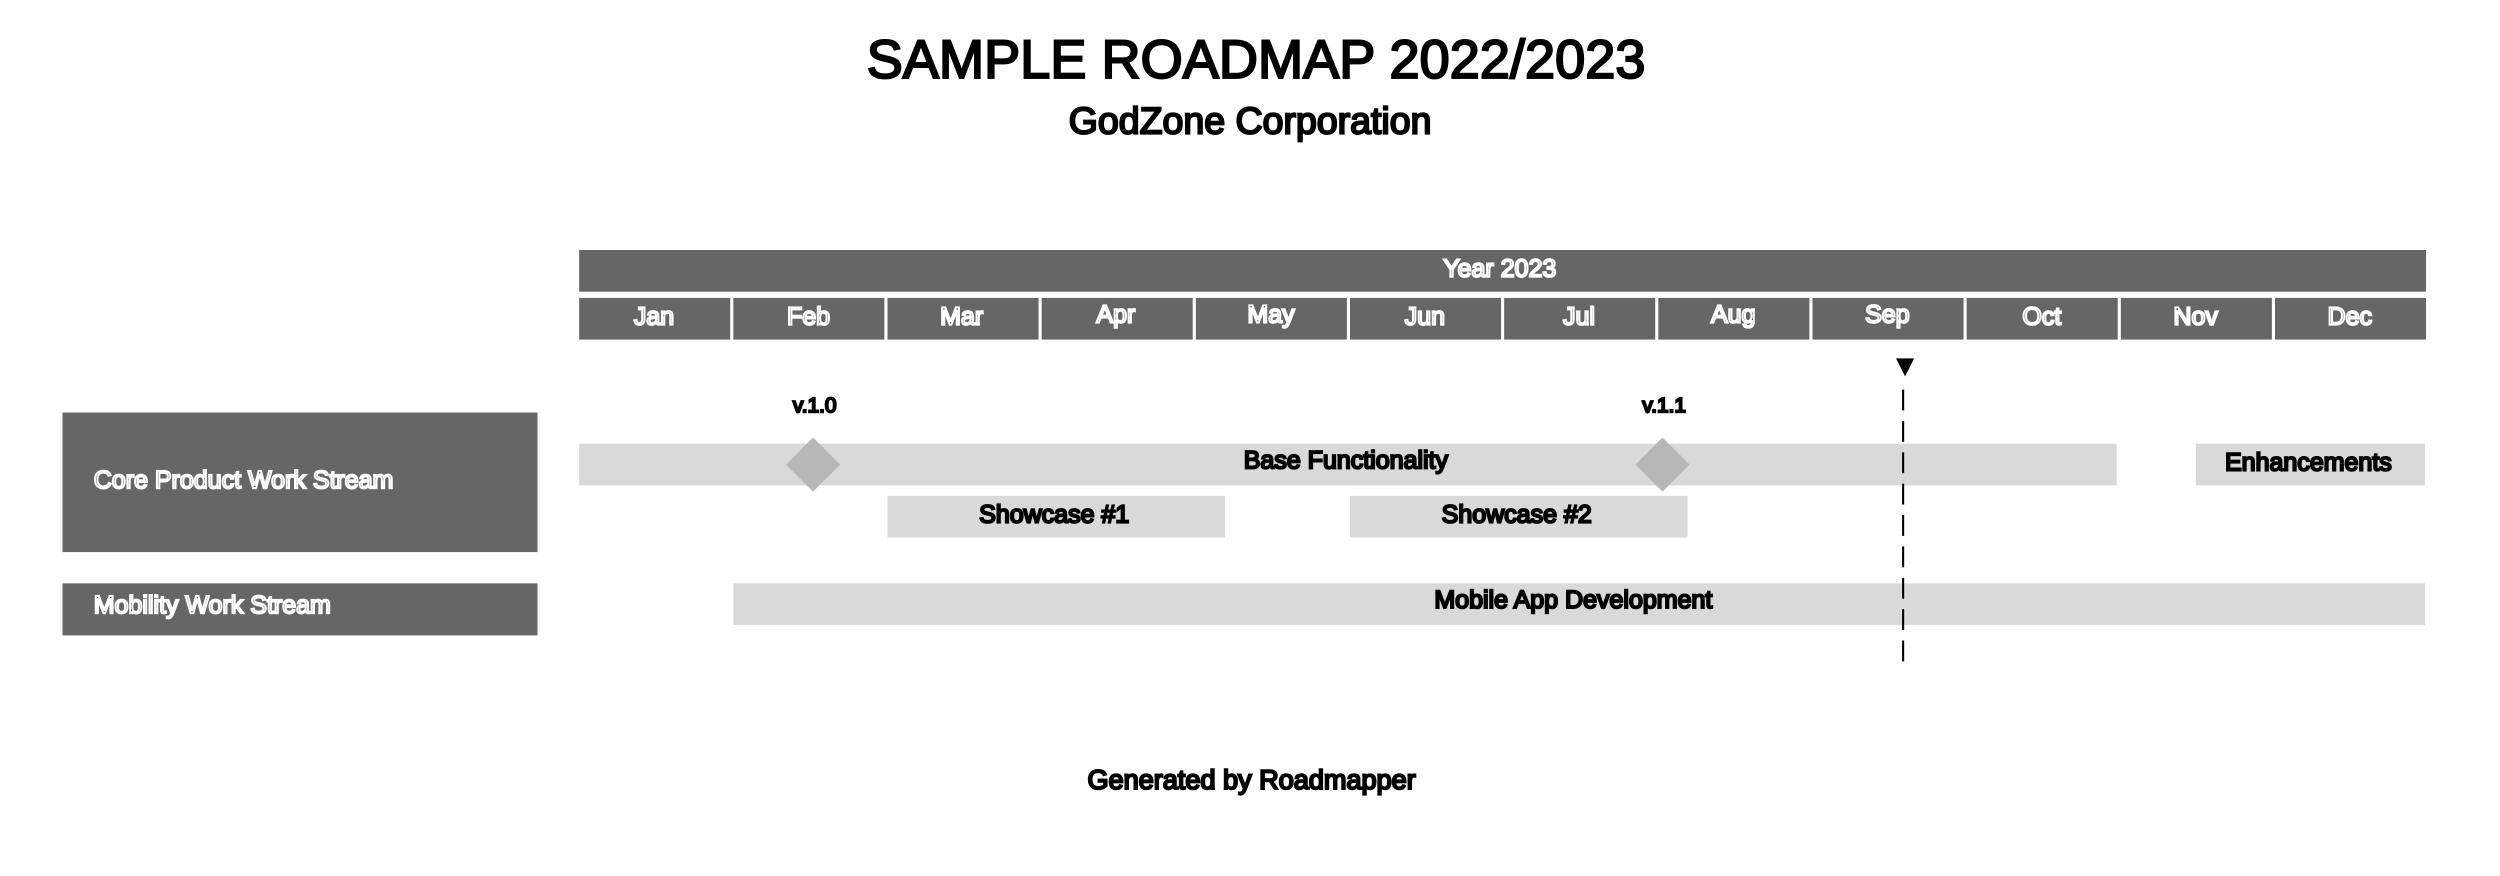
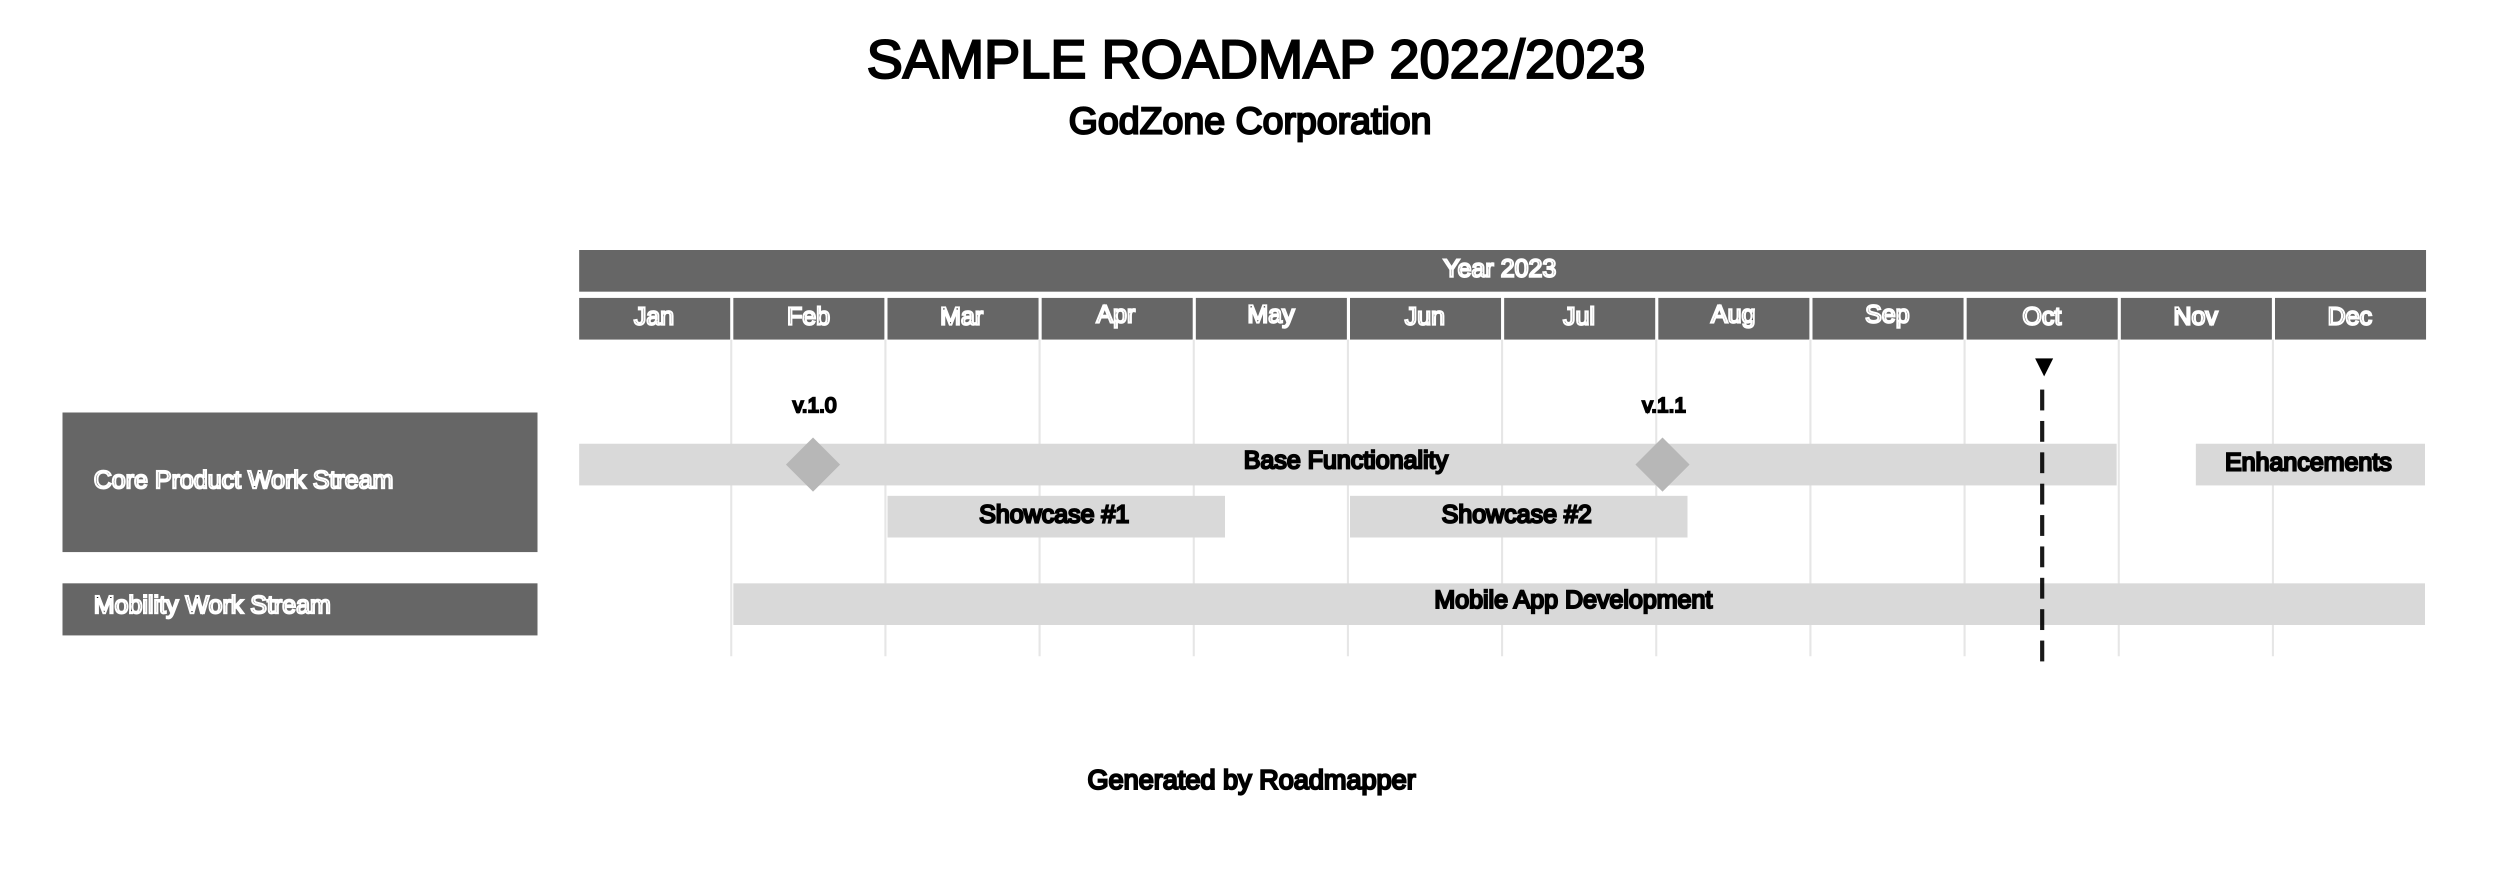
<svg xmlns="http://www.w3.org/2000/svg" width="1200" height="420" viewBox="0 0 1200 420">
  <defs>
</defs>
  <rect x="0" y="0" width="1200" height="1000" fill="#FFFFFF" />
  <text x="416.0" y="30" font-size="26" text-anchor="start" dominant-baseline="middle" font-family="Arial" stroke="#000000">SAMPLE ROADMAP 2022/2023</text>
  <text x="513.0" y="59" font-size="18" text-anchor="start" dominant-baseline="middle" font-family="Arial" stroke="#000000">GodZone Corporation</text>
  <rect x="278.0" y="120" width="886.5" height="20" fill="#666666" />
  <text x="692.75" y="124.5" font-size="12" stroke="#FFFFFF" text-anchor="start" dominant-baseline="hanging" font-family="Arial">Year 2023</text>
  <rect x="278.0" y="143" width="72.5" height="20" fill="#666666" />
  <text x="304.25" y="147.5" font-size="12" stroke="#FFFFFF" text-anchor="start" dominant-baseline="hanging" font-family="Arial">Jan</text>
  <rect x="352.0" y="143" width="72.5" height="20" fill="#666666" />
  <text x="377.75" y="147.5" font-size="12" stroke="#FFFFFF" text-anchor="start" dominant-baseline="hanging" font-family="Arial">Feb</text>
  <rect x="426.0" y="143" width="72.5" height="20" fill="#666666" />
  <text x="451.25" y="147.5" font-size="12" stroke="#FFFFFF" text-anchor="start" dominant-baseline="hanging" font-family="Arial">Mar</text>
  <rect x="500.0" y="143" width="72.5" height="20" fill="#666666" />
  <text x="526.25" y="146.5" font-size="12" stroke="#FFFFFF" text-anchor="start" dominant-baseline="hanging" font-family="Arial">Apr</text>
  <rect x="574.0" y="143" width="72.5" height="20" fill="#666666" />
  <text x="598.75" y="146.5" font-size="12" stroke="#FFFFFF" text-anchor="start" dominant-baseline="hanging" font-family="Arial">May</text>
  <rect x="648.0" y="143" width="72.5" height="20" fill="#666666" />
  <text x="674.25" y="147.5" font-size="12" stroke="#FFFFFF" text-anchor="start" dominant-baseline="hanging" font-family="Arial">Jun</text>
  <rect x="722.0" y="143" width="72.5" height="20" fill="#666666" />
  <text x="750.25" y="147.5" font-size="12" stroke="#FFFFFF" text-anchor="start" dominant-baseline="hanging" font-family="Arial">Jul</text>
  <rect x="796.0" y="143" width="72.5" height="20" fill="#666666" />
  <text x="821.25" y="146.5" font-size="12" stroke="#FFFFFF" text-anchor="start" dominant-baseline="hanging" font-family="Arial">Aug</text>
  <rect x="870.0" y="143" width="72.5" height="20" fill="#666666" />
  <text x="895.25" y="146.5" font-size="12" stroke="#FFFFFF" text-anchor="start" dominant-baseline="hanging" font-family="Arial">Sep</text>
  <rect x="944.0" y="143" width="72.5" height="20" fill="#666666" />
  <text x="970.75" y="147.5" font-size="12" stroke="#FFFFFF" text-anchor="start" dominant-baseline="hanging" font-family="Arial">Oct</text>
  <rect x="1018.0" y="143" width="72.5" height="20" fill="#666666" />
  <text x="1043.25" y="147.5" font-size="12" stroke="#FFFFFF" text-anchor="start" dominant-baseline="hanging" font-family="Arial">Nov</text>
  <rect x="1092.0" y="143" width="72.5" height="20" fill="#666666" />
  <text x="1117.25" y="147.5" font-size="12" stroke="#FFFFFF" text-anchor="start" dominant-baseline="hanging" font-family="Arial">Dec</text>
-   <path d="M351.0,163 L351.0,315" width="1" fill="(230, 230, 230, 12750)" />
-   <path d="M425.0,163 L425.0,315" width="1" fill="(230, 230, 230, 12750)" />
-   <path d="M499.0,163 L499.0,315" width="1" fill="(230, 230, 230, 12750)" />
-   <path d="M573.0,163 L573.0,315" width="1" fill="(230, 230, 230, 12750)" />
-   <path d="M647.0,163 L647.0,315" width="1" fill="(230, 230, 230, 12750)" />
-   <path d="M721.0,163 L721.0,315" width="1" fill="(230, 230, 230, 12750)" />
-   <path d="M795.0,163 L795.0,315" width="1" fill="(230, 230, 230, 12750)" />
-   <path d="M869.0,163 L869.0,315" width="1" fill="(230, 230, 230, 12750)" />
-   <path d="M943.0,163 L943.0,315" width="1" fill="(230, 230, 230, 12750)" />
-   <path d="M1017.0,163 L1017.0,315" width="1" fill="(230, 230, 230, 12750)" />
-   <path d="M1091.0,163 L1091.0,315" width="1" fill="(230, 230, 230, 12750)" />
+   <path d="M351.0,163 L351.0,315" stroke="#e6e6e6" stroke-opacity="50" stroke-width="1" />
+   <path d="M425.0,163 L425.0,315" stroke="#e6e6e6" stroke-opacity="50" stroke-width="1" />
+   <path d="M499.0,163 L499.0,315" stroke="#e6e6e6" stroke-opacity="50" stroke-width="1" />
+   <path d="M573.0,163 L573.0,315" stroke="#e6e6e6" stroke-opacity="50" stroke-width="1" />
+   <path d="M647.0,163 L647.0,315" stroke="#e6e6e6" stroke-opacity="50" stroke-width="1" />
+   <path d="M721.0,163 L721.0,315" stroke="#e6e6e6" stroke-opacity="50" stroke-width="1" />
+   <path d="M795.0,163 L795.0,315" stroke="#e6e6e6" stroke-opacity="50" stroke-width="1" />
+   <path d="M869.0,163 L869.0,315" stroke="#e6e6e6" stroke-opacity="50" stroke-width="1" />
+   <path d="M943.0,163 L943.0,315" stroke="#e6e6e6" stroke-opacity="50" stroke-width="1" />
+   <path d="M1017.0,163 L1017.0,315" stroke="#e6e6e6" stroke-opacity="50" stroke-width="1" />
+   <path d="M1091.0,163 L1091.0,315" stroke="#e6e6e6" stroke-opacity="50" stroke-width="1" />
  <rect x="30" y="198" width="228.0" height="67" fill="#666666" />
  <text x="45" y="226.0" font-size="12" stroke="#FFFFFF" text-anchor="start" dominant-baseline="hanging" font-family="Arial">Core Product Work Stream</text>
  <rect x="278" y="213" width="738" height="20" fill="#D9D9D9" />
  <text x="597.0" y="216.5" font-size="12" stroke="#000000" text-anchor="start" dominant-baseline="hanging" font-family="Arial">Base Functionality</text>
  <rect x="1054" y="213" width="110" height="20" fill="#D9D9D9" />
  <text x="1068.0" y="217.5" font-size="12" stroke="#000000" text-anchor="start" dominant-baseline="hanging" font-family="Arial">Enhancements</text>
  <path d="M390.25,210 L403.25,223.0 L390.25,236 L377.25,223.0" fill="#B7B7B7" />
  <text x="380.583" y="195" font-size="10" text-anchor="start" dominant-baseline="middle" font-family="Arial" stroke="#000000">v.1.0</text>
  <path d="M798.0,210 L811.0,223.0 L798.0,236 L785.0,223.0" fill="#B7B7B7" />
  <text x="788.333" y="195" font-size="10" text-anchor="start" dominant-baseline="middle" font-family="Arial" stroke="#000000">v.1.1</text>
  <rect x="426" y="238" width="162" height="20" fill="#D9D9D9" />
  <text x="470.0" y="242.5" font-size="12" stroke="#000000" text-anchor="start" dominant-baseline="hanging" font-family="Arial">Showcase #1</text>
  <rect x="648" y="238" width="162" height="20" fill="#D9D9D9" />
  <text x="692.0" y="242.5" font-size="12" stroke="#000000" text-anchor="start" dominant-baseline="hanging" font-family="Arial">Showcase #2</text>
  <rect x="30" y="280" width="228.0" height="25" fill="#666666" />
  <text x="45" y="286.0" font-size="12" stroke="#FFFFFF" text-anchor="start" dominant-baseline="hanging" font-family="Arial">Mobility Work Stream</text>
  <rect x="352" y="280" width="812" height="20" fill="#D9D9D9" />
  <text x="688.5" y="283.5" font-size="12" stroke="#000000" text-anchor="start" dominant-baseline="hanging" font-family="Arial">Mobile App Development</text>
-   <text x="908.5" y="176" font-size="12" text-anchor="start" dominant-baseline="middle" font-family="Arial" stroke="#000000">▼</text>
-   <path d="M913.5,187.0 L913.5,197.0" stroke="#000000" />
-   <path d="M913.5,202.059 L913.5,212.059" stroke="#000000" />
-   <path d="M913.5,217.118 L913.5,227.118" stroke="#000000" />
-   <path d="M913.5,232.176 L913.5,242.176" stroke="#000000" />
-   <path d="M913.5,247.235 L913.5,257.235" stroke="#000000" />
-   <path d="M913.5,262.294 L913.5,272.294" stroke="#000000" />
-   <path d="M913.5,277.353 L913.5,287.353" stroke="#000000" />
-   <path d="M913.5,292.412 L913.5,302.412" stroke="#000000" />
-   <path d="M913.5,307.471 L913.5,317.471" stroke="#000000" />
+   <text x="975.25" y="176" font-size="12" text-anchor="start" dominant-baseline="middle" font-family="Arial" stroke="#000000">▼</text>
+   <path d="M980.25,187.0 L980.25,197.0" stroke="#000000" stroke-opacity="0.9" stroke-width="2" />
+   <path d="M980.25,202.059 L980.25,212.059" stroke="#000000" stroke-opacity="0.9" stroke-width="2" />
+   <path d="M980.25,217.118 L980.25,227.118" stroke="#000000" stroke-opacity="0.9" stroke-width="2" />
+   <path d="M980.25,232.176 L980.25,242.176" stroke="#000000" stroke-opacity="0.9" stroke-width="2" />
+   <path d="M980.25,247.235 L980.25,257.235" stroke="#000000" stroke-opacity="0.9" stroke-width="2" />
+   <path d="M980.25,262.294 L980.25,272.294" stroke="#000000" stroke-opacity="0.9" stroke-width="2" />
+   <path d="M980.25,277.353 L980.25,287.353" stroke="#000000" stroke-opacity="0.9" stroke-width="2" />
+   <path d="M980.25,292.412 L980.25,302.412" stroke="#000000" stroke-opacity="0.9" stroke-width="2" />
+   <path d="M980.25,307.471 L980.25,317.471" stroke="#000000" stroke-opacity="0.9" stroke-width="2" />
  <text x="522.0" y="375" font-size="13" text-anchor="start" dominant-baseline="middle" font-family="Arial" stroke="#000000">Generated by Roadmapper</text>
</svg>
